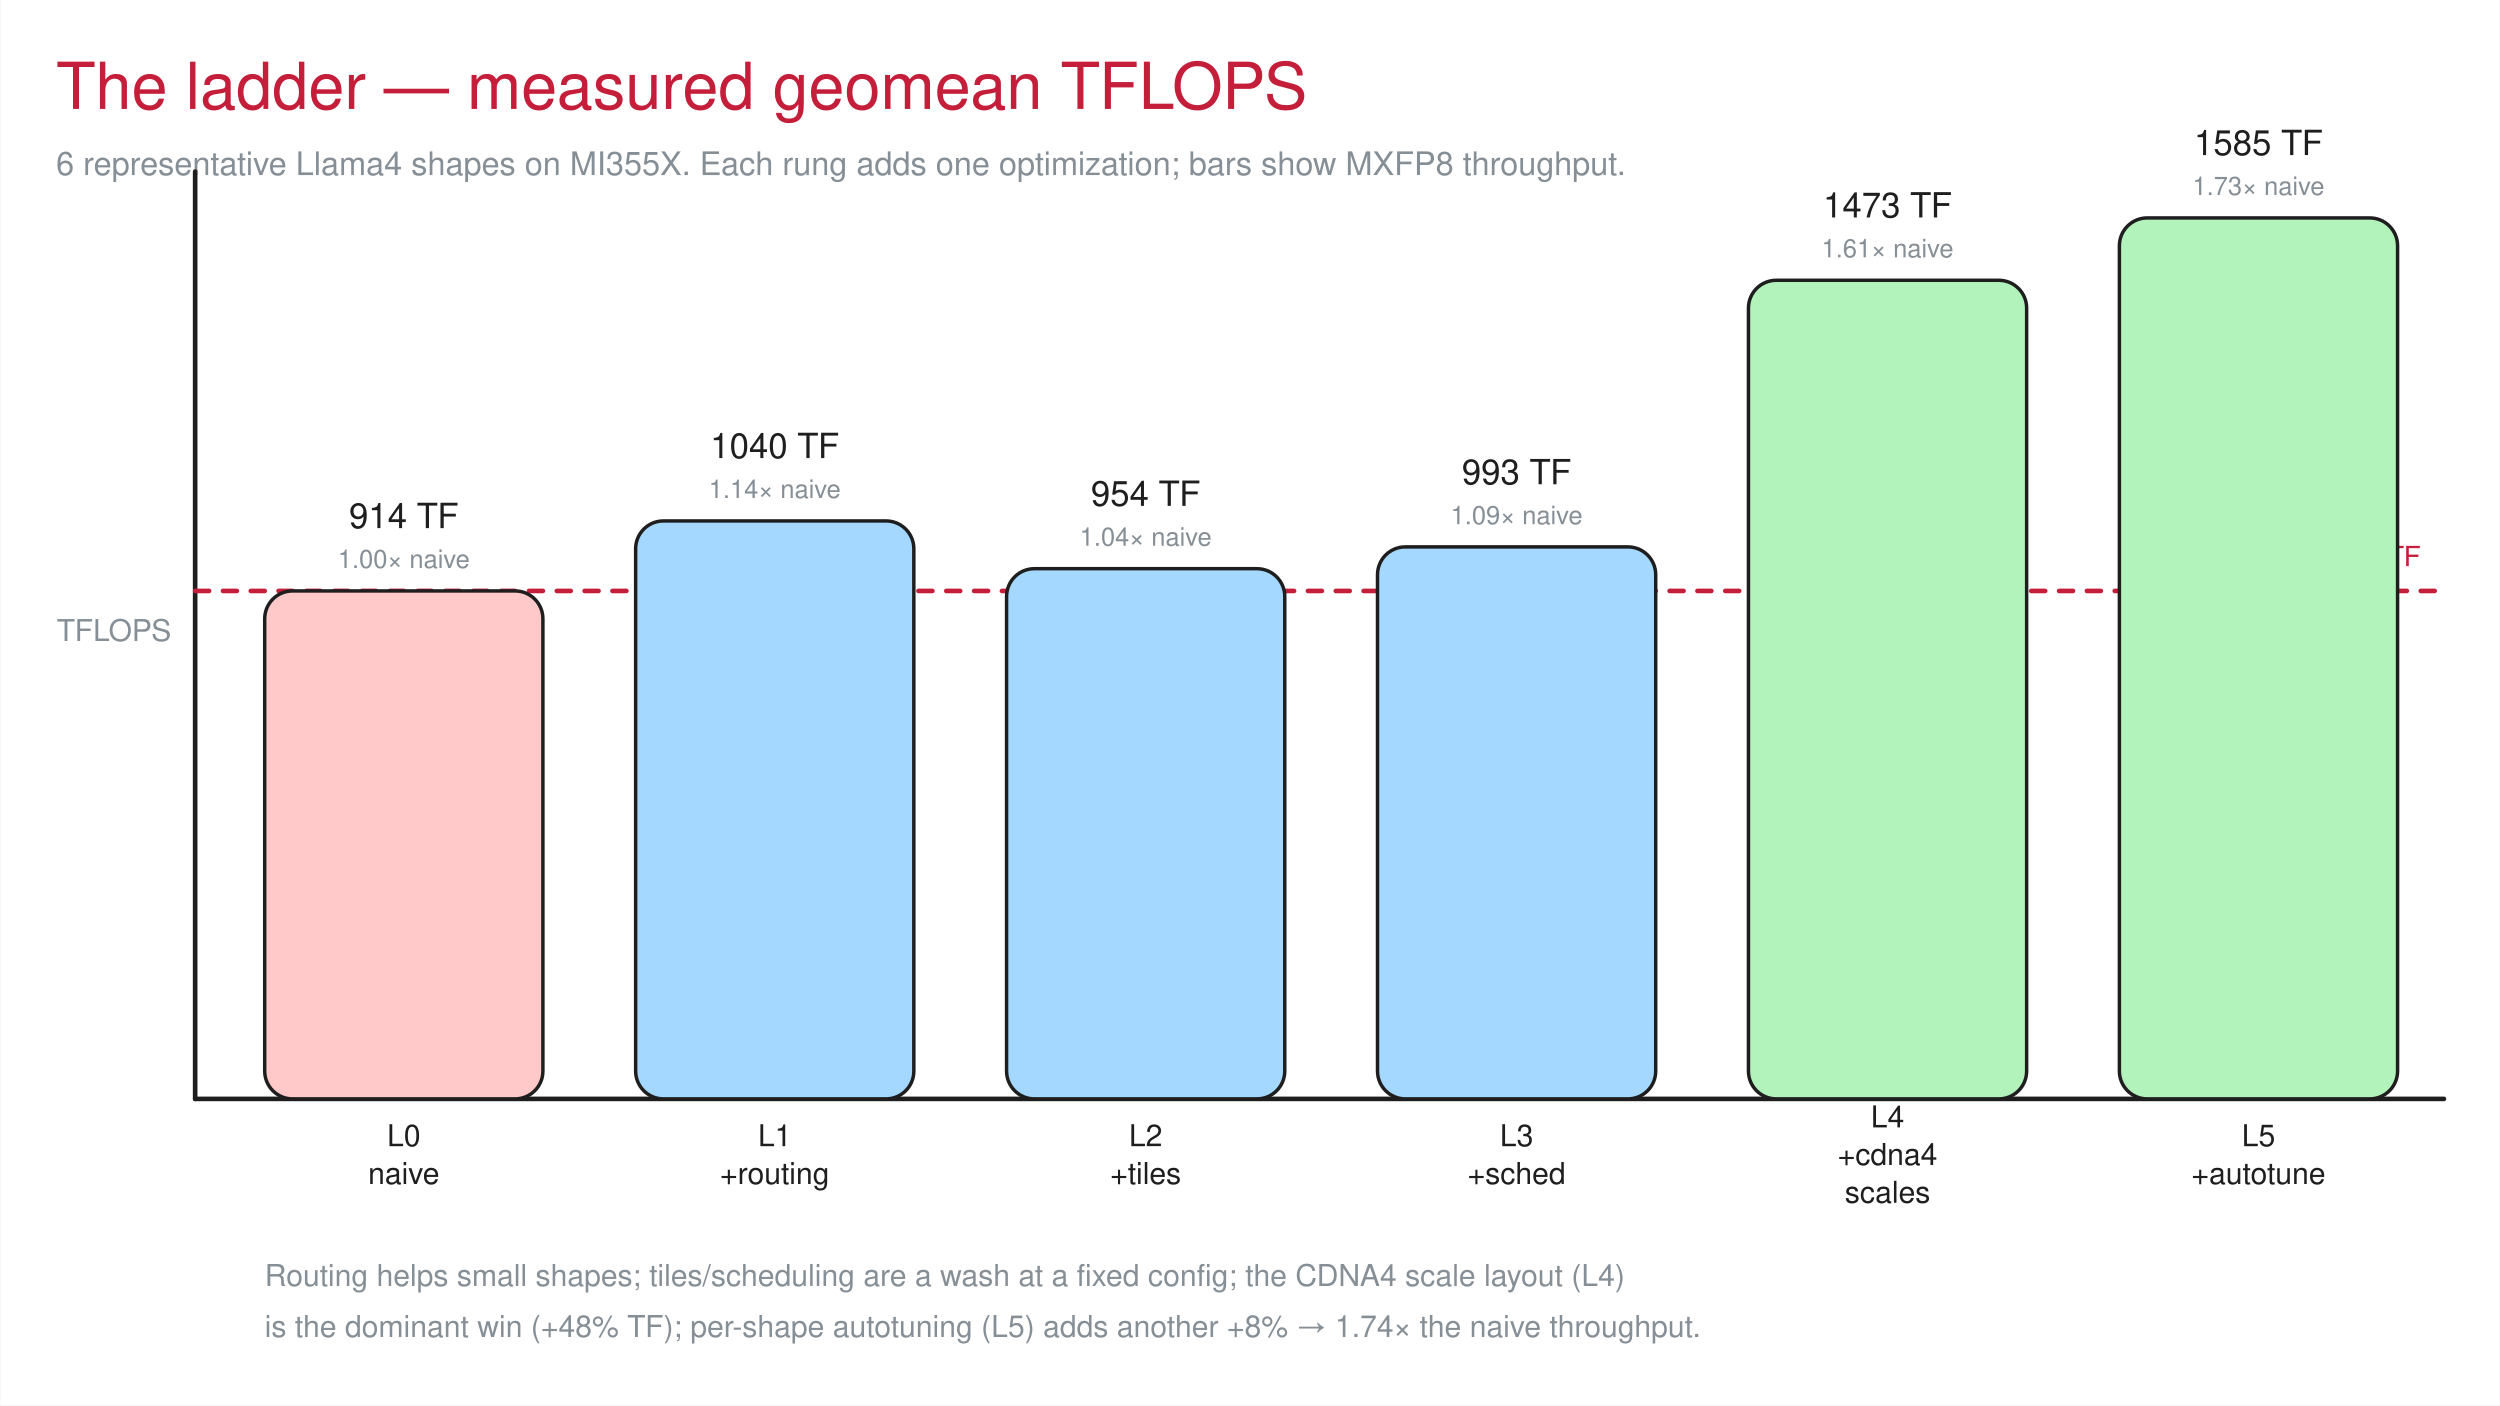
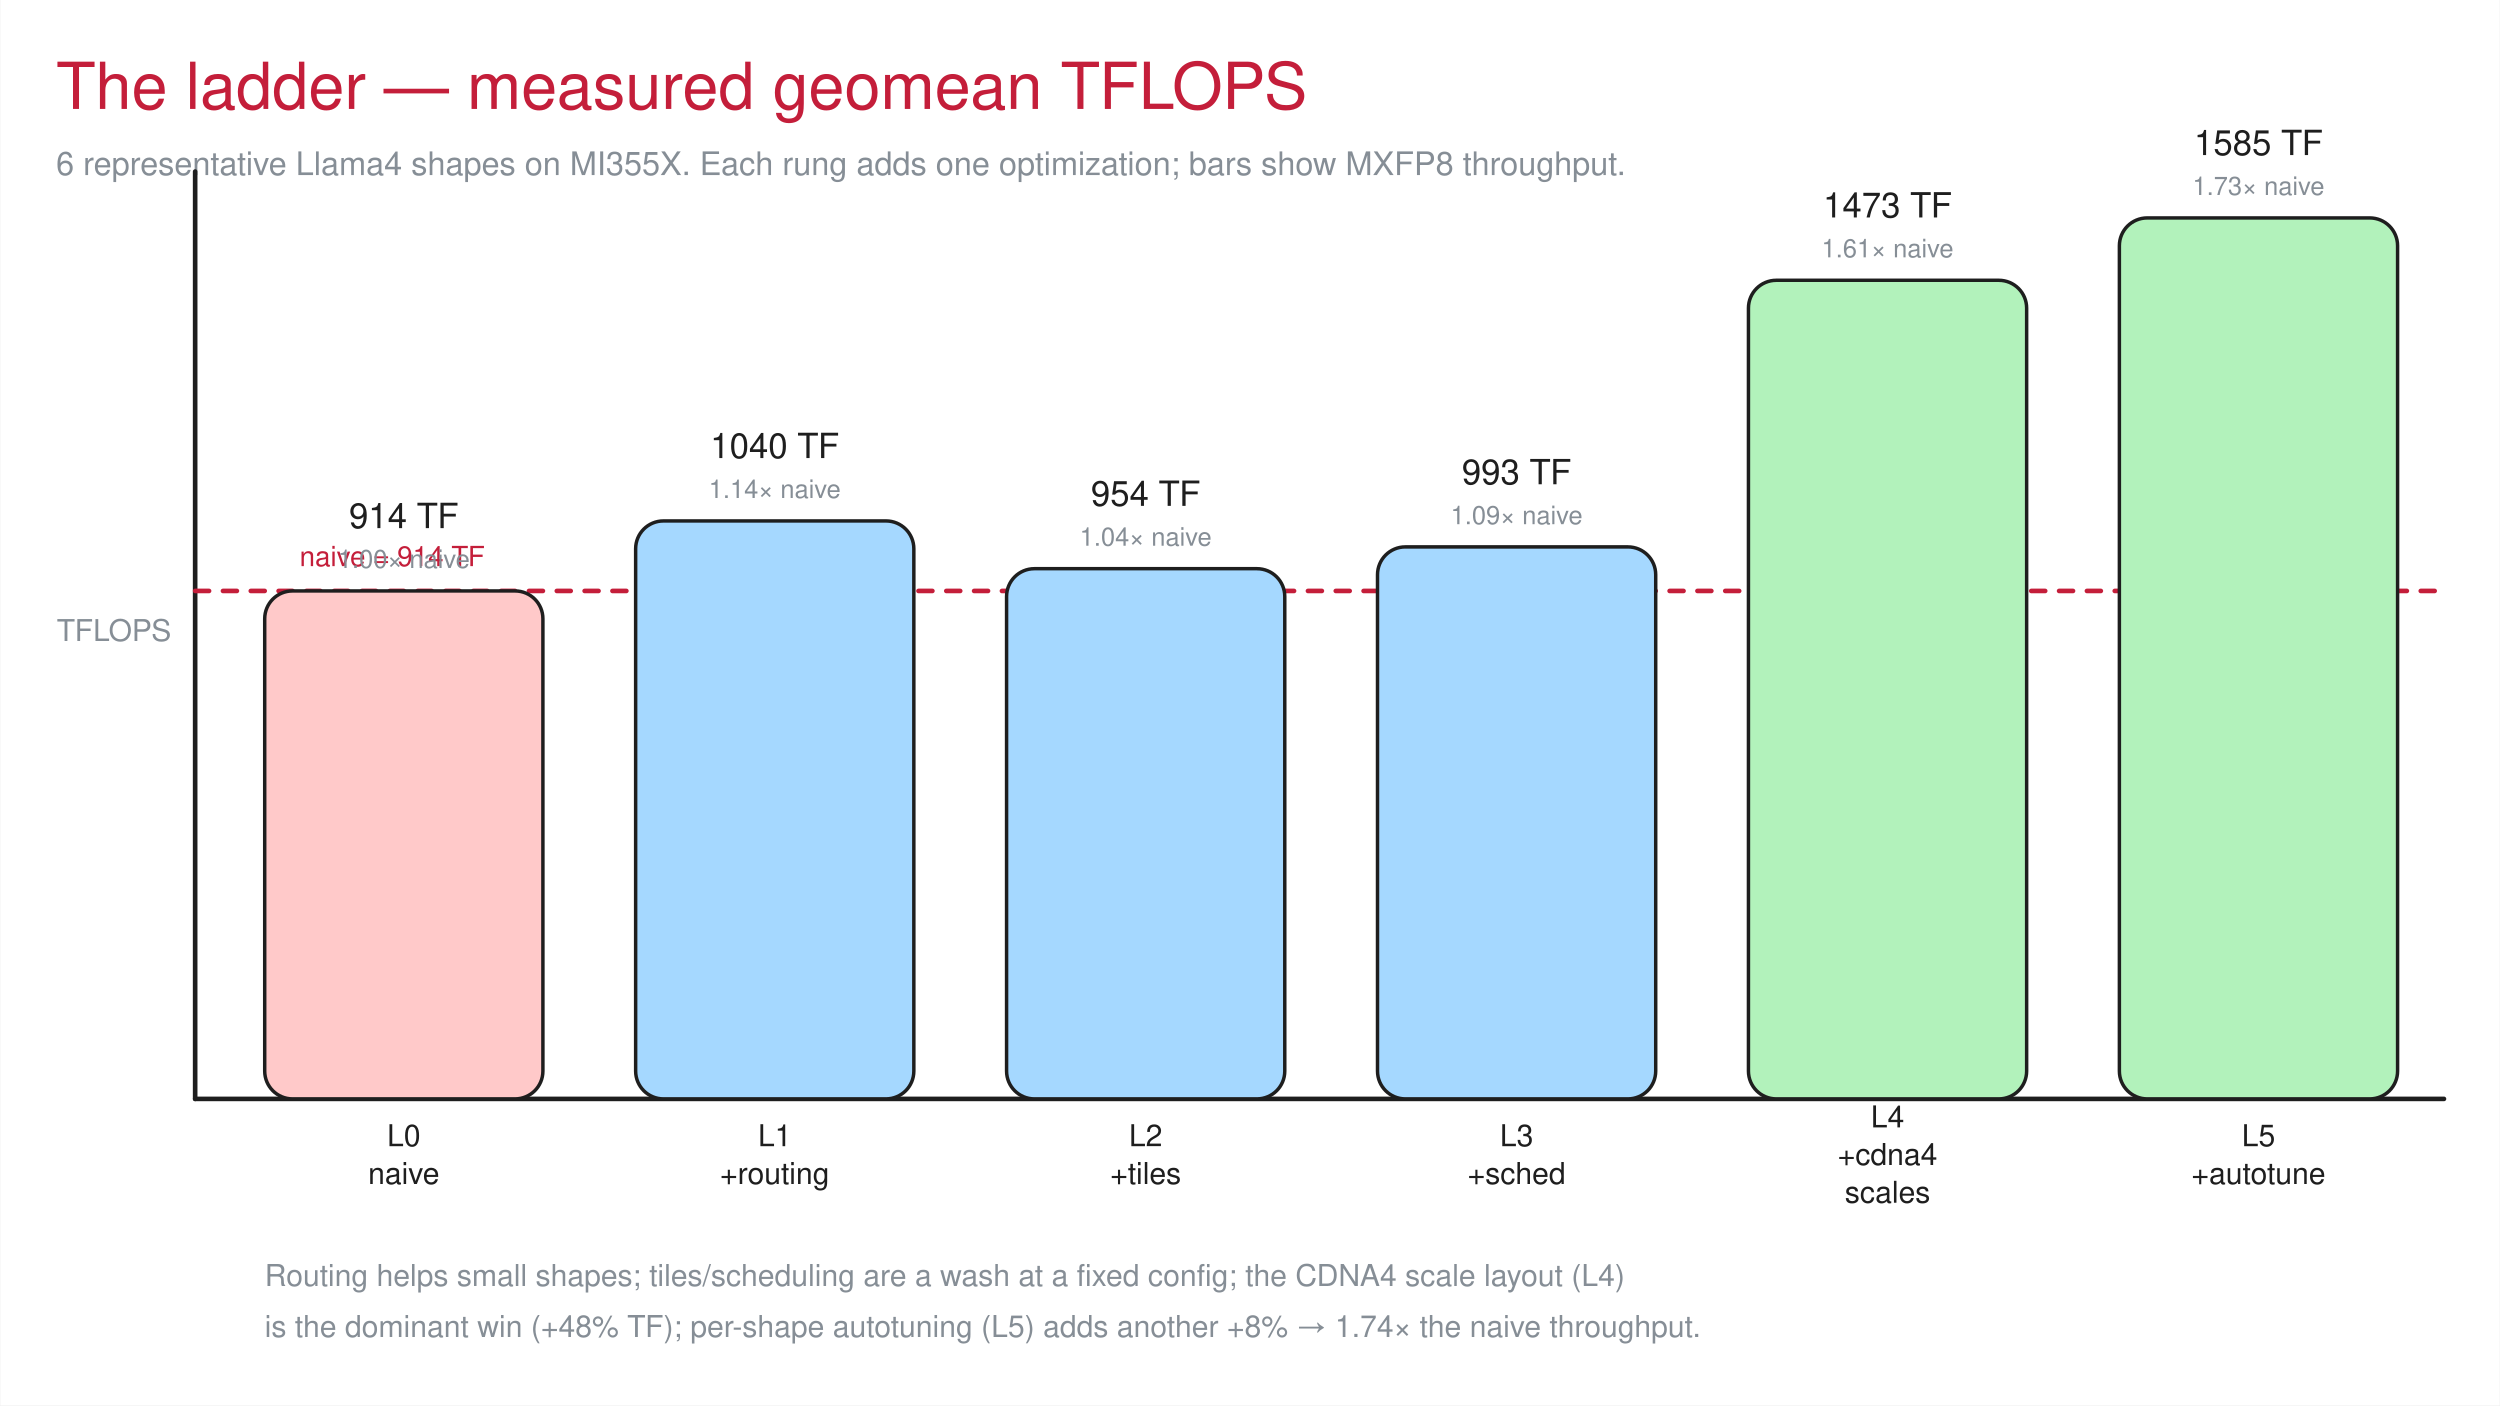
<svg xmlns="http://www.w3.org/2000/svg" width="1078" height="606" viewBox="16.0 -4.0 1078.0 606.2" font-family="Segoe UI, Helvetica, Arial, sans-serif">
  <rect x="16.0" y="-4.0" width="1078.0" height="606.2" fill="#ffffff" />
  <text x="40.0" y="43.0" font-size="28" font-family="Segoe UI, Helvetica, Arial, sans-serif" fill="#c41e3a" text-anchor="start">The ladder — measured geomean TFLOPS</text>
  <text x="40.0" y="71.5" font-size="14" font-family="Segoe UI, Helvetica, Arial, sans-serif" fill="#868e96" text-anchor="start">6 representative Llama4 shapes on MI355X. Each rung adds one optimization; bars show MXFP8 throughput.</text>
  <polyline points="100.0,470.0 1070.0,470.0" fill="none" stroke="#1e1e1e" stroke-width="2" stroke-linecap="round" stroke-linejoin="round" />
  <polyline points="100.0,470.0 100.0,70.0" fill="none" stroke="#1e1e1e" stroke-width="2" stroke-linecap="round" stroke-linejoin="round" />
  <text x="65.0" y="272.5" font-size="13" font-family="Segoe UI, Helvetica, Arial, sans-serif" fill="#868e96" text-anchor="middle">TFLOPS</text>
  <polyline points="100.0,250.9 1070.0,250.9" fill="none" stroke="#c41e3a" stroke-width="2" stroke-linecap="round" stroke-linejoin="round" stroke-dasharray="6,6" />
-   <text x="1020.0" y="240.2" font-size="12" font-family="Segoe UI, Helvetica, Arial, sans-serif" fill="#c41e3a" text-anchor="middle">naive = 914 TF</text>
+   <text x="185.0" y="240.2" font-size="12" font-family="Segoe UI, Helvetica, Arial, sans-serif" fill="#c41e3a" text-anchor="middle">naive = 914 TF</text>
  <rect x="130.0" y="250.9" width="120.0" height="219.1" rx="12" fill="#ffc9c9" stroke="#1e1e1e" stroke-width="1.5" />
  <text x="190.0" y="223.8" font-size="15" font-family="Segoe UI, Helvetica, Arial, sans-serif" fill="#1e1e1e" text-anchor="middle">914 TF</text>
  <text x="190.0" y="241.0" font-size="11" font-family="Segoe UI, Helvetica, Arial, sans-serif" fill="#868e96" text-anchor="middle">1.00× naive</text>
  <text x="190.0" y="490.4" font-size="13" font-family="Segoe UI, Helvetica, Arial, sans-serif" fill="#1e1e1e" text-anchor="middle">L0</text>
  <text x="190.0" y="506.7" font-size="13" font-family="Segoe UI, Helvetica, Arial, sans-serif" fill="#1e1e1e" text-anchor="middle">naive</text>
  <rect x="290.0" y="220.7" width="120.0" height="249.3" rx="12" fill="#a5d8ff" stroke="#1e1e1e" stroke-width="1.5" />
  <text x="350.0" y="193.6" font-size="15" font-family="Segoe UI, Helvetica, Arial, sans-serif" fill="#1e1e1e" text-anchor="middle">1040 TF</text>
  <text x="350.0" y="210.8" font-size="11" font-family="Segoe UI, Helvetica, Arial, sans-serif" fill="#868e96" text-anchor="middle">1.14× naive</text>
  <text x="350.0" y="490.4" font-size="13" font-family="Segoe UI, Helvetica, Arial, sans-serif" fill="#1e1e1e" text-anchor="middle">L1</text>
  <text x="350.0" y="506.7" font-size="13" font-family="Segoe UI, Helvetica, Arial, sans-serif" fill="#1e1e1e" text-anchor="middle">+routing</text>
  <rect x="450.0" y="241.3" width="120.0" height="228.7" rx="12" fill="#a5d8ff" stroke="#1e1e1e" stroke-width="1.5" />
  <text x="510.0" y="214.2" font-size="15" font-family="Segoe UI, Helvetica, Arial, sans-serif" fill="#1e1e1e" text-anchor="middle">954 TF</text>
  <text x="510.0" y="231.4" font-size="11" font-family="Segoe UI, Helvetica, Arial, sans-serif" fill="#868e96" text-anchor="middle">1.04× naive</text>
  <text x="510.0" y="490.4" font-size="13" font-family="Segoe UI, Helvetica, Arial, sans-serif" fill="#1e1e1e" text-anchor="middle">L2</text>
  <text x="510.0" y="506.7" font-size="13" font-family="Segoe UI, Helvetica, Arial, sans-serif" fill="#1e1e1e" text-anchor="middle">+tiles</text>
  <rect x="610.0" y="231.9" width="120.0" height="238.1" rx="12" fill="#a5d8ff" stroke="#1e1e1e" stroke-width="1.5" />
  <text x="670.0" y="204.9" font-size="15" font-family="Segoe UI, Helvetica, Arial, sans-serif" fill="#1e1e1e" text-anchor="middle">993 TF</text>
  <text x="670.0" y="222.1" font-size="11" font-family="Segoe UI, Helvetica, Arial, sans-serif" fill="#868e96" text-anchor="middle">1.09× naive</text>
  <text x="670.0" y="490.4" font-size="13" font-family="Segoe UI, Helvetica, Arial, sans-serif" fill="#1e1e1e" text-anchor="middle">L3</text>
  <text x="670.0" y="506.7" font-size="13" font-family="Segoe UI, Helvetica, Arial, sans-serif" fill="#1e1e1e" text-anchor="middle">+sched</text>
  <rect x="770.0" y="116.9" width="120.0" height="353.1" rx="12" fill="#b2f2bb" stroke="#1e1e1e" stroke-width="1.5" />
  <text x="830.0" y="89.8" font-size="15" font-family="Segoe UI, Helvetica, Arial, sans-serif" fill="#1e1e1e" text-anchor="middle">1473 TF</text>
  <text x="830.0" y="107.0" font-size="11" font-family="Segoe UI, Helvetica, Arial, sans-serif" fill="#868e96" text-anchor="middle">1.61× naive</text>
  <text x="830.0" y="482.3" font-size="13" font-family="Segoe UI, Helvetica, Arial, sans-serif" fill="#1e1e1e" text-anchor="middle">L4</text>
  <text x="830.0" y="498.5" font-size="13" font-family="Segoe UI, Helvetica, Arial, sans-serif" fill="#1e1e1e" text-anchor="middle">+cdna4</text>
  <text x="830.0" y="514.8" font-size="13" font-family="Segoe UI, Helvetica, Arial, sans-serif" fill="#1e1e1e" text-anchor="middle">scales</text>
  <rect x="930.0" y="90.0" width="120.0" height="380.0" rx="12" fill="#b2f2bb" stroke="#1e1e1e" stroke-width="1.5" />
  <text x="990.0" y="62.9" font-size="15" font-family="Segoe UI, Helvetica, Arial, sans-serif" fill="#1e1e1e" text-anchor="middle">1585 TF</text>
  <text x="990.0" y="80.1" font-size="11" font-family="Segoe UI, Helvetica, Arial, sans-serif" fill="#868e96" text-anchor="middle">1.73× naive</text>
  <text x="990.0" y="490.4" font-size="13" font-family="Segoe UI, Helvetica, Arial, sans-serif" fill="#1e1e1e" text-anchor="middle">L5</text>
  <text x="990.0" y="506.7" font-size="13" font-family="Segoe UI, Helvetica, Arial, sans-serif" fill="#1e1e1e" text-anchor="middle">+autotune</text>
  <text x="130.0" y="550.7" font-size="13" font-family="Segoe UI, Helvetica, Arial, sans-serif" fill="#868e96" text-anchor="start">Routing helps small shapes; tiles/scheduling are a wash at a fixed config; the CDNA4 scale layout (L4)</text>
  <text x="130.0" y="572.7" font-size="13" font-family="Segoe UI, Helvetica, Arial, sans-serif" fill="#868e96" text-anchor="start">is the dominant win (+48% TF); per-shape autotuning (L5) adds another +8% → 1.74× the naive throughput.</text>
</svg>
